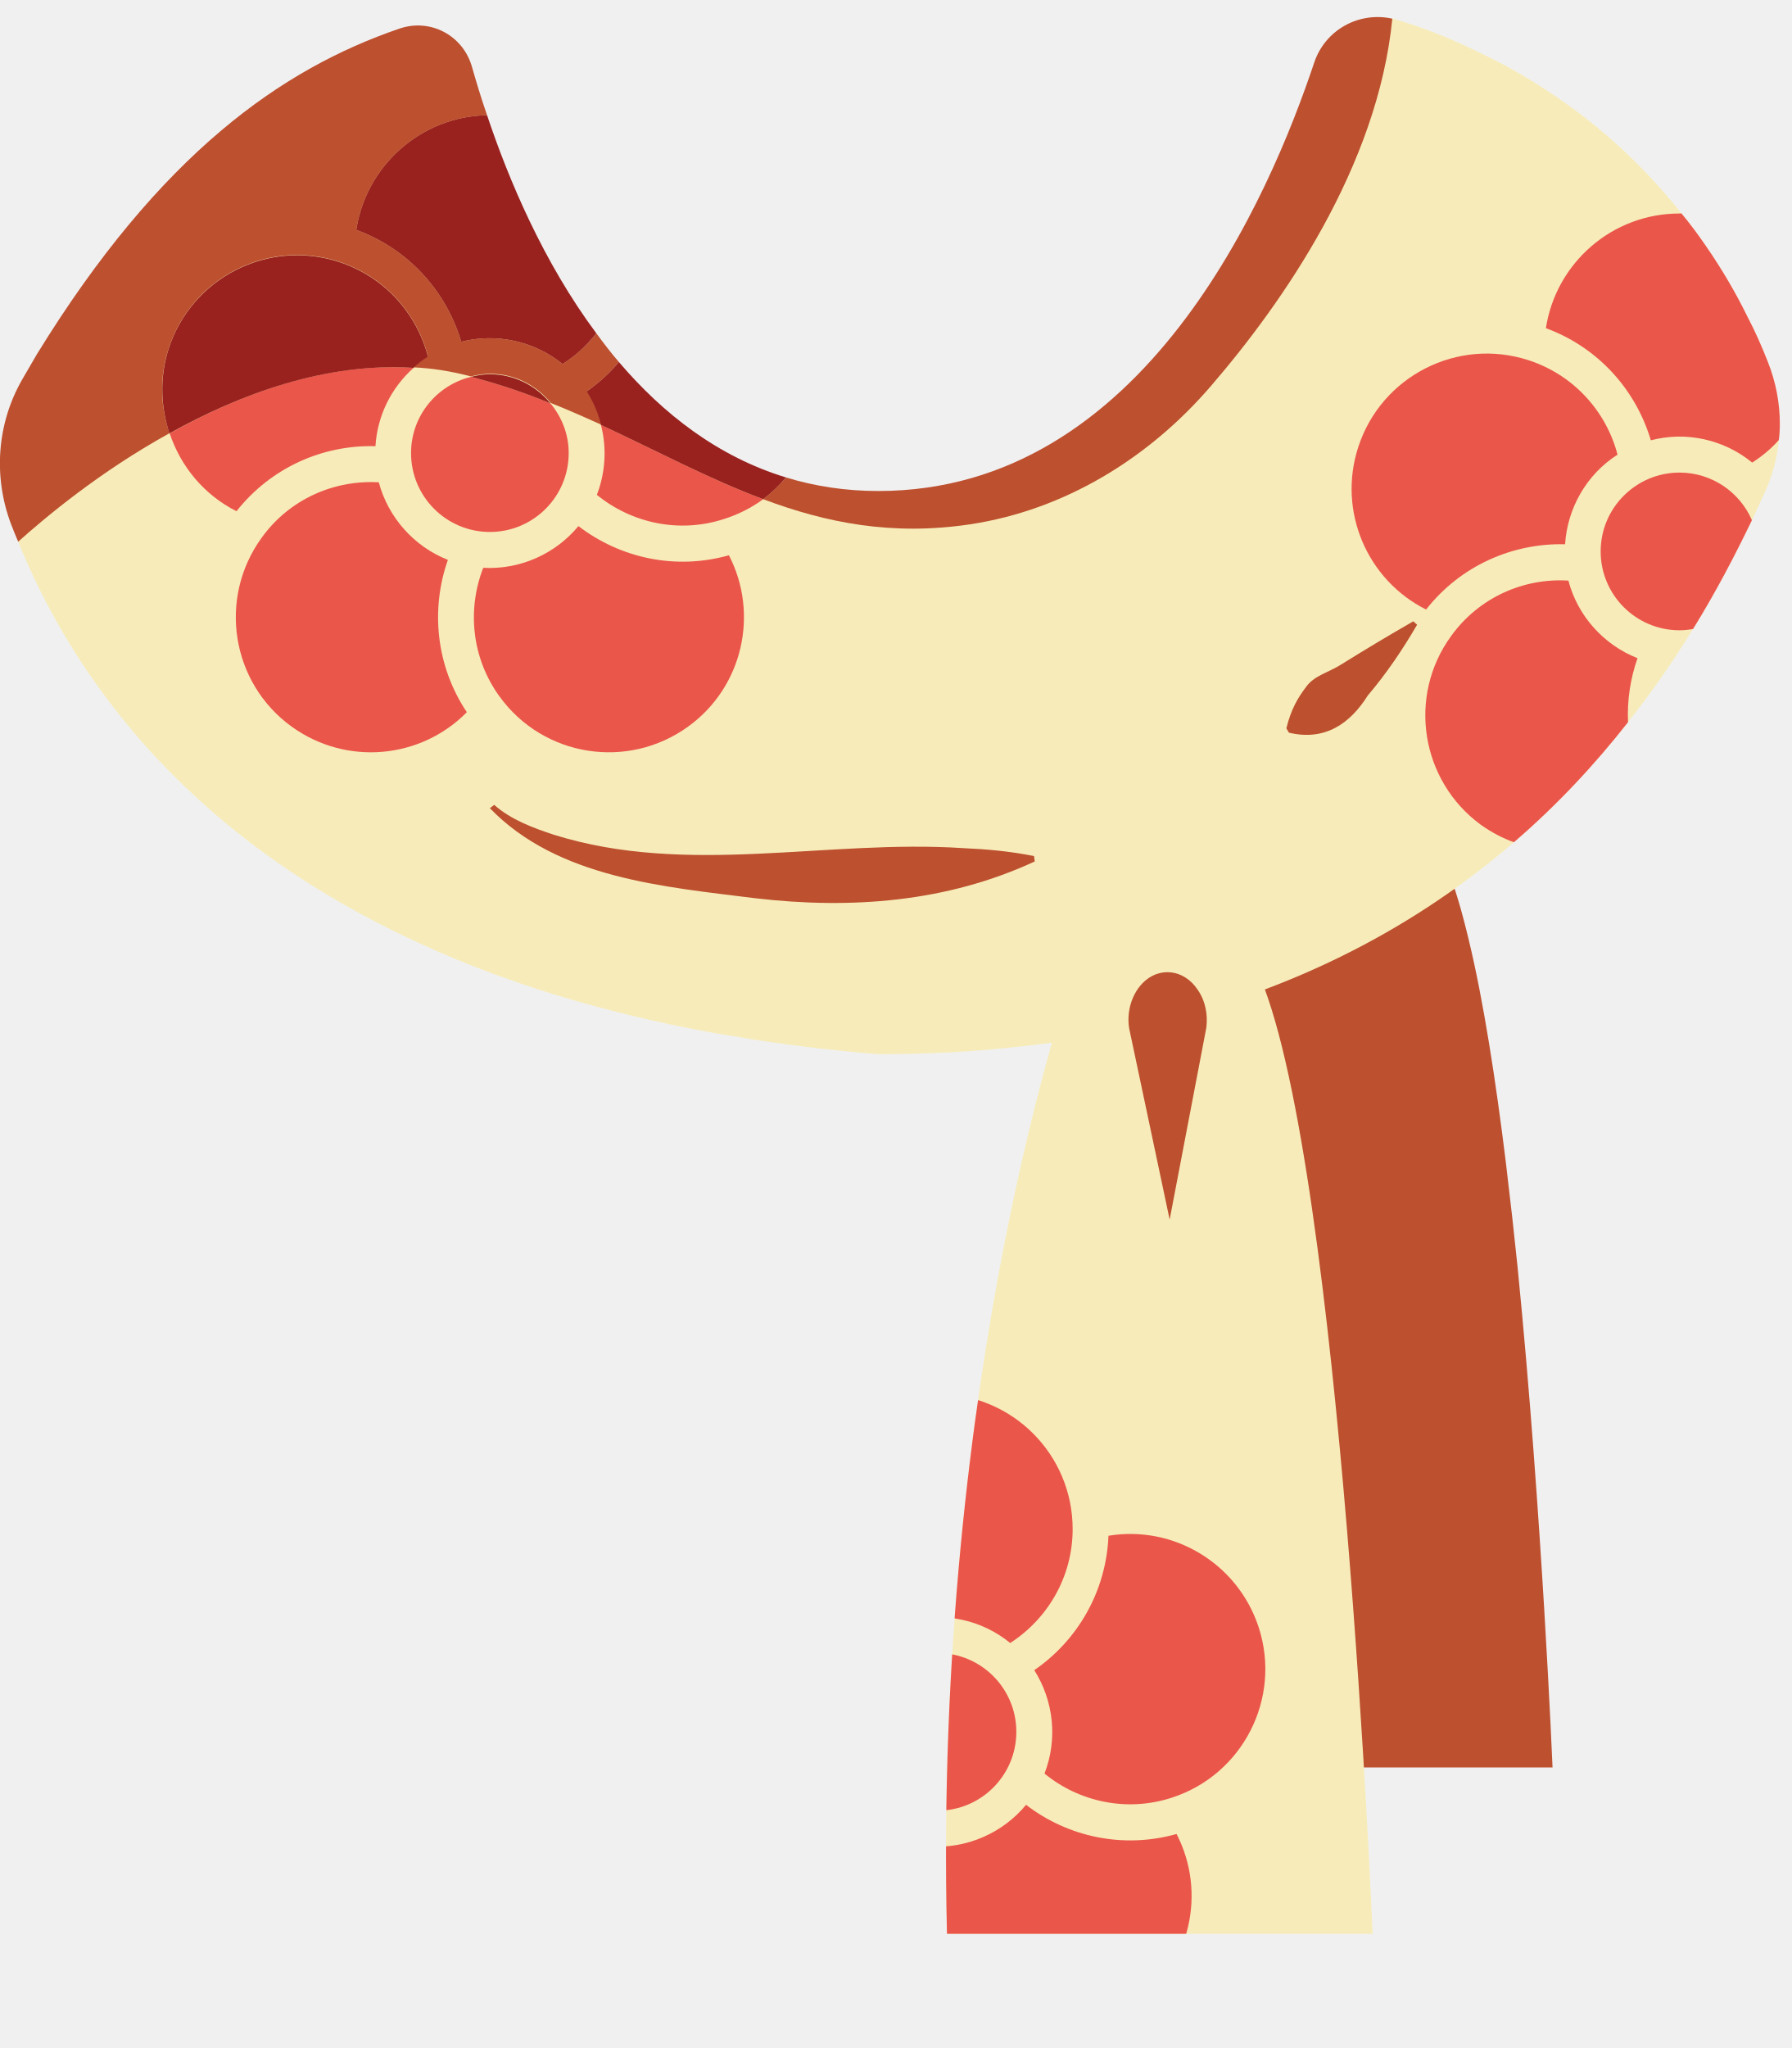
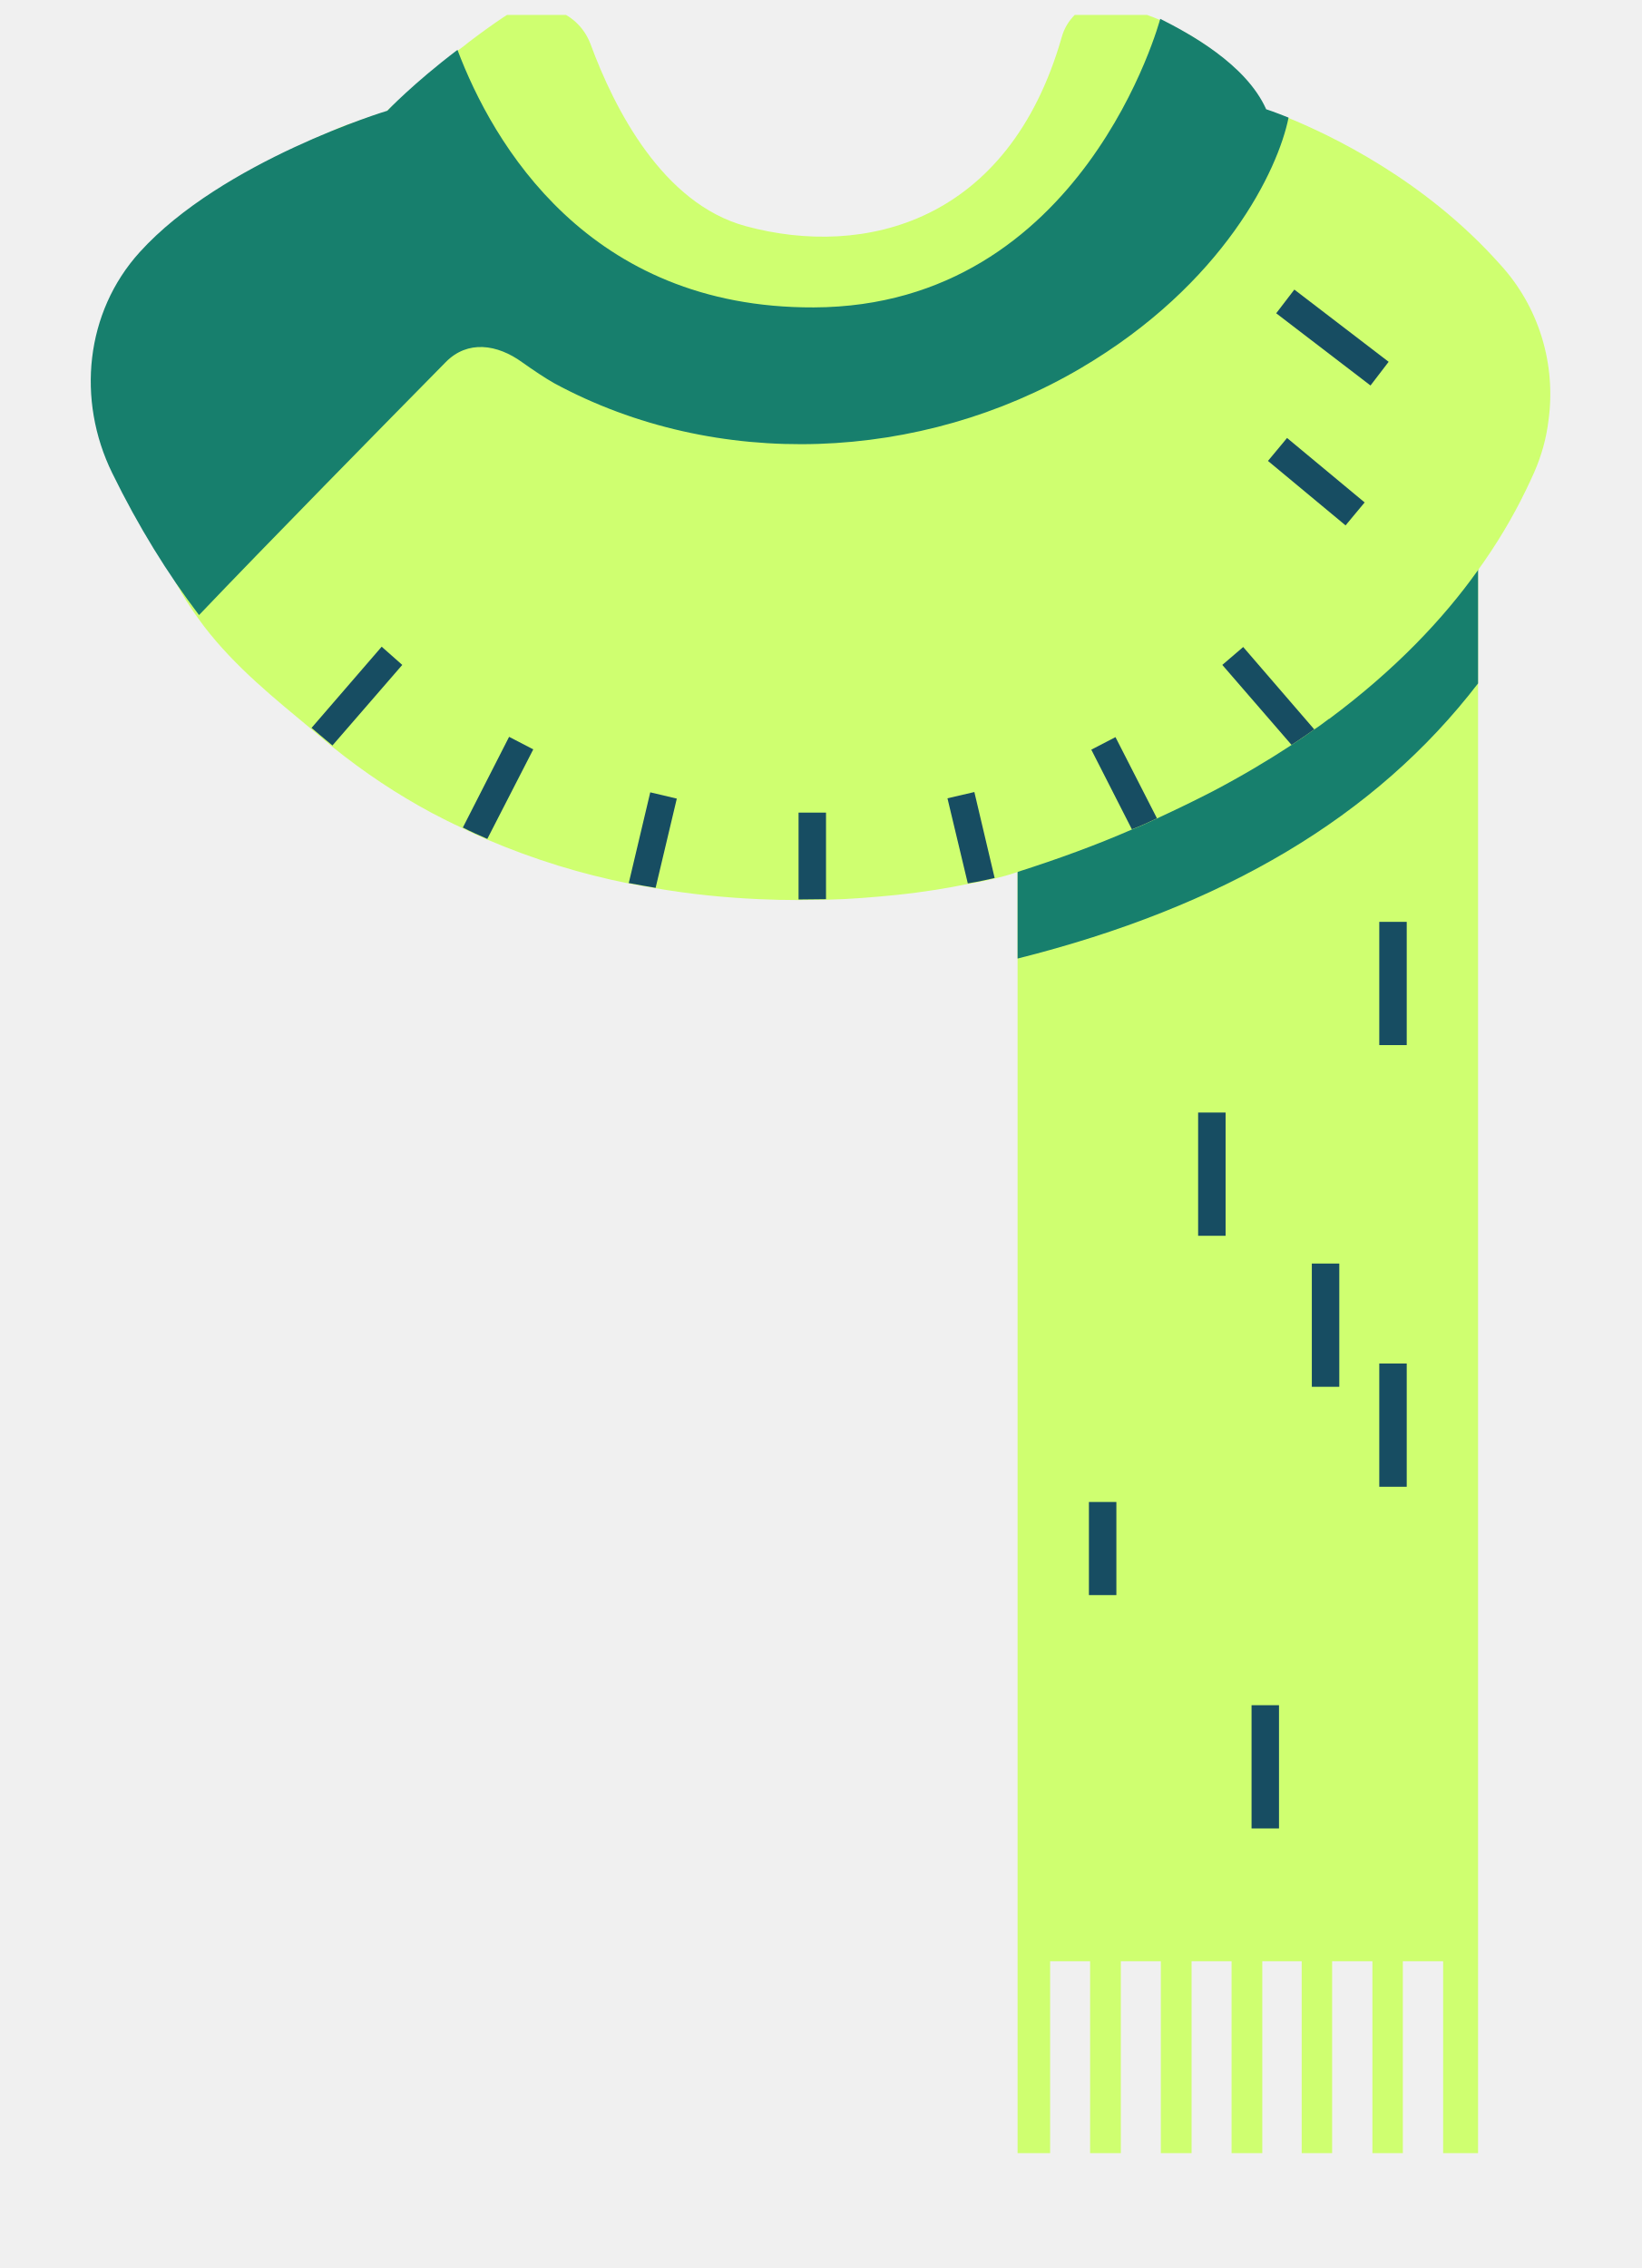
- <svg xmlns="http://www.w3.org/2000/svg" width="70" height="80" viewBox="0 0 70 80" fill="none">
-   <g clip-path="url(#clip0_301_557)">
-     <path d="M60.66 69.04H45C44.97 67.96 44.96 66.9 44.96 65.86C44.96 64.26 45 62.71 45.06 61.21C45.24 56.9 45.63 52.98 46.13 49.54C46.41 47.5 46.73 45.63 47.05 43.94C48.29 37.59 49.6 33.89 49.6 33.89C53.31 25.08 55.68 31.36 56.35 33.36C56.44 33.63 56.5 33.82 56.53 33.89C56.84 34.63 57.12 35.6 57.39 36.73C57.96 39.09 58.44 42.18 58.85 45.52V45.53C59.01 46.85 59.16 48.19 59.3 49.55V49.56C60.25 59.11 60.66 69.04 60.66 69.04Z" fill="#BD502F" />
-     <path d="M69.54 16.55C69.54 16.76 69.53 16.98 69.5 17.19C69.44 17.89 69.25 18.58 68.95 19.24C68.79 19.6 68.62 19.96 68.45 20.32C67.79 21.69 67.04 23.13 66.15 24.57C65.4 25.79 64.56 27.01 63.61 28.21C62.33 29.84 60.86 31.43 59.15 32.9C55.46 36.08 50.7 38.73 44.46 40.12C43 40.45 41.47 40.71 39.85 40.88C38.11 41.08 36.27 41.18 34.32 41.18C32.36 41.02 30.48 40.79 28.68 40.48C27.52 40.3 26.39 40.07 25.3 39.82C21.94 39.05 18.89 38.02 16.16 36.74C15.21 36.3 14.3 35.83 13.43 35.33C11.01 33.95 8.88 32.35 7.04 30.55C6.32 29.85 5.64 29.12 5.01 28.35C3.21 26.18 1.77 23.77 0.71 21.16C0.61 20.93 0.91 20.43 0.82 20.2C0.12 18.34 0.85 18.33 1.84 16.61L2.56 14.72C7.4 6.86 11.07 3.76 15.63 2.2C16.84 1.78 17.89 1.74 18.24 2.97C18.86 5.18 22.18 12.8 22.48 13.22C23.9 15.22 26.05 16.56 28.23 17.75C28.68 18 29.29 18.39 29.78 18.57C31.12 19.11 34.38 19.73 36.02 19.73C46.41 19.73 50.13 8.42 51.87 3.22C52.3 1.94 53.1 0.44 54.4 0.73C54.47 0.74 54.54 0.76 54.61 0.78C55.69 1.11 56.73 1.52 57.73 2.02C58.66 2.45 59.55 2.95 60.4 3.51C61.45 4.19 62.44 4.96 63.36 5.81C64.21 6.6 64.99 7.44 65.7 8.34C66.04 8.75 66.36 9.18 66.66 9.62C67.26 10.49 67.8 11.4 68.27 12.36C68.57 12.93 68.83 13.52 69.07 14.13C69.38 14.91 69.54 15.73 69.54 16.55Z" fill="#F7ECB9" />
-     <path d="M19.14 31.57C21.79 34.31 25.95 34.64 29.53 35.09C33.24 35.52 36.98 35.25 40.43 33.65L40.4 33.44C39.46 33.25 38.54 33.17 37.63 33.13C32.3 32.78 26.87 34.24 21.65 32.61C20.82 32.34 19.95 32.01 19.31 31.44L19.14 31.57Z" fill="#BD502F" />
-     <path d="M55.22 24.27C54.26 24.82 53.31 25.39 52.38 25.97C51.92 26.26 51.35 26.39 51.04 26.82C50.71 27.25 50.44 27.71 50.26 28.45L50.36 28.62C51.78 28.96 52.76 28.25 53.44 27.17C54.17 26.31 54.8 25.38 55.37 24.4C55.37 24.41 55.22 24.27 55.22 24.27Z" fill="#BD502F" />
-     <path d="M51.35 2.44C49.61 7.64 44.71 19.18 34.32 19.18C33.02 19.18 31.82 18.99 30.71 18.65C30.45 18.96 30.15 19.25 29.82 19.5C32.27 20.42 34.85 20.94 37.91 20.48C41.6 19.92 44.89 17.9 47.32 15.07C50.12 11.82 53.83 6.51 54.4 0.73C53.1 0.44 51.78 1.16 51.35 2.44Z" fill="#BD502F" />
-     <path d="M24.18 14.14C23.87 13.78 23.58 13.4 23.3 13.02C22.93 13.49 22.49 13.9 21.98 14.22C20.87 13.32 19.39 13 18.02 13.35C17.44 11.39 15.97 9.73 13.92 8.98C14.3 6.48 16.44 4.55 19.03 4.5C18.79 3.81 18.6 3.17 18.44 2.61C18.09 1.38 16.81 0.7 15.6 1.12C11.04 2.68 6.27 5.98 1.44 13.84L0.87 14.82C-0.12 16.54 -0.27 18.61 0.43 20.47C0.52 20.7 0.61 20.93 0.71 21.16C1.76 20.22 3.89 18.43 6.61 16.93C6.61 16.93 6.62 16.93 6.62 16.92C6.27 15.88 6.22 14.74 6.59 13.61C7.49 10.84 10.47 9.32 13.24 10.22C15.02 10.8 16.28 12.23 16.72 13.91C16.52 14.04 16.33 14.19 16.15 14.35C16.85 14.38 17.54 14.49 18.23 14.66C18.28 14.67 18.34 14.69 18.39 14.7C18.4 14.7 18.4 14.7 18.41 14.7C18.65 14.64 18.89 14.6 19.15 14.6C20.11 14.6 20.96 15.05 21.52 15.74C21.53 15.74 21.53 15.74 21.54 15.75C22.2 16.01 22.85 16.3 23.49 16.59C23.38 16.13 23.19 15.68 22.93 15.28C23.39 14.96 23.82 14.58 24.18 14.14Z" fill="#BD502F" />
-     <path d="M16.06 17.7C16.06 19.4 17.44 20.78 19.14 20.78C20.84 20.78 22.22 19.4 22.22 17.7C22.22 16.96 21.95 16.29 21.51 15.76C20.52 15.35 19.49 15 18.4 14.72C17.06 15.05 16.06 16.25 16.06 17.7Z" fill="#EB564B" />
-     <path d="M19.14 14.62C18.89 14.62 18.64 14.66 18.4 14.72C19.49 15 20.52 15.35 21.51 15.76C20.95 15.07 20.1 14.62 19.14 14.62Z" fill="#99221F" />
-     <path d="M17.5 21.87C16.18 21.35 15.17 20.22 14.8 18.84C13.06 18.74 11.31 19.49 10.22 21.01C8.51 23.37 9.03 26.67 11.39 28.38C13.53 29.93 16.44 29.65 18.24 27.82C17.03 26.01 16.82 23.8 17.5 21.87Z" fill="#EB564B" />
-     <path d="M22.6 20.55C21.7 21.64 20.31 22.26 18.88 22.18C18.25 23.8 18.42 25.7 19.52 27.21C21.23 29.57 24.53 30.09 26.89 28.38C29.03 26.83 29.66 23.97 28.48 21.69C26.39 22.28 24.23 21.8 22.6 20.55Z" fill="#EB564B" />
-     <path d="M23.32 19.33C24.67 20.43 26.53 20.85 28.3 20.27C28.86 20.09 29.37 19.83 29.82 19.5C27.68 18.7 25.64 17.6 23.48 16.6C23.71 17.49 23.66 18.45 23.32 19.33Z" fill="#EB564B" />
-     <path d="M30.71 18.65C28.05 17.84 25.9 16.16 24.18 14.14C23.82 14.58 23.39 14.96 22.92 15.29C23.18 15.69 23.37 16.14 23.48 16.6C25.64 17.6 27.68 18.7 29.82 19.5C30.15 19.25 30.45 18.96 30.71 18.65Z" fill="#99221F" />
-     <path d="M13.92 8.98C15.97 9.73 17.44 11.39 18.02 13.35C19.39 13 20.87 13.32 21.98 14.22C22.49 13.9 22.93 13.49 23.3 13.02C21.23 10.24 19.87 7.01 19.03 4.5C16.44 4.55 14.3 6.48 13.92 8.98Z" fill="#99221F" />
-     <path d="M6.63 16.93C7.06 18.22 7.97 19.33 9.24 19.97C10.59 18.26 12.62 17.37 14.67 17.43C14.74 16.25 15.28 15.15 16.16 14.37C12.74 14.14 9.38 15.39 6.63 16.93Z" fill="#EB564B" />
-     <path d="M13.24 10.23C10.47 9.33 7.49 10.85 6.59 13.62C6.23 14.74 6.28 15.89 6.62 16.93C9.38 15.39 12.73 14.15 16.15 14.37C16.33 14.21 16.51 14.06 16.72 13.93C16.28 12.24 15.02 10.81 13.24 10.23Z" fill="#99221F" />
-     <path d="M68.45 20.32C67.79 21.69 67.04 23.13 66.15 24.57C65.98 24.6 65.8 24.62 65.62 24.62C63.92 24.62 62.54 23.24 62.54 21.54C62.54 19.84 63.92 18.46 65.62 18.46C66.89 18.46 67.98 19.23 68.45 20.32Z" fill="#EB564B" />
-     <path d="M63.98 25.71C63.7 26.51 63.57 27.36 63.61 28.21C62.33 29.84 60.86 31.43 59.15 32.9C58.7 32.74 58.27 32.51 57.86 32.22C55.51 30.5 54.98 27.2 56.7 24.84C57.79 23.33 59.54 22.57 61.28 22.68C61.64 24.06 62.66 25.19 63.98 25.71Z" fill="#EB564B" />
-     <path d="M69.54 16.55C69.54 16.76 69.53 16.98 69.5 17.19C69.2 17.53 68.85 17.82 68.46 18.07C67.35 17.16 65.87 16.84 64.5 17.2C63.92 15.24 62.45 13.57 60.4 12.82C60.79 10.28 62.98 8.34 65.62 8.34H65.7C66.04 8.75 66.36 9.18 66.66 9.62C67.26 10.49 67.8 11.4 68.27 12.36C68.57 12.93 68.83 13.52 69.07 14.13C69.38 14.91 69.54 15.73 69.54 16.55Z" fill="#EB564B" />
-     <path d="M61.15 21.26C61.24 19.85 61.99 18.53 63.2 17.76C62.76 16.08 61.5 14.65 59.72 14.07C56.95 13.17 53.97 14.69 53.07 17.46C52.25 19.97 53.42 22.66 55.72 23.81C57.07 22.09 59.1 21.21 61.15 21.26Z" fill="#EB564B" />
-     <path d="M41.88 38.21C41.88 38.21 36.46 53.49 37 75.54H53.63C53.63 75.54 52.42 45.87 49.25 38.21C49 37.62 46.35 27.59 41.88 38.21Z" fill="#F7ECB9" />
-     <path d="M44.12 40.18L45.7 47.64L47.13 40.16C47.21 39.57 47.06 38.97 46.71 38.55L46.7 38.53C46.1 37.79 45.12 37.79 44.53 38.53C44.18 38.97 44.02 39.59 44.12 40.18Z" fill="#BD502F" />
-     <mask id="mask0_301_557" style="mask-type:luminance" maskUnits="userSpaceOnUse" x="36" y="33" width="18" height="43">
-       <path d="M41.88 38.21C41.88 38.21 36.46 53.49 37 75.54H53.63C53.63 75.54 52.42 45.87 49.25 38.21C49 37.62 46.35 27.59 41.88 38.21Z" fill="white" />
-     </mask>
-     <g mask="url(#mask0_301_557)">
-       <path d="M36.63 70.73C38.331 70.73 39.71 69.351 39.71 67.65C39.71 65.949 38.331 64.57 36.63 64.57C34.929 64.57 33.55 65.949 33.55 67.65C33.55 69.351 34.929 70.73 36.63 70.73Z" fill="#EB564B" />
-       <path d="M40.09 70.5C39.19 71.59 37.8 72.21 36.37 72.13C35.74 73.75 35.92 75.65 37.01 77.16C38.72 79.52 42.02 80.04 44.38 78.33C46.52 76.78 47.15 73.92 45.97 71.64C43.88 72.23 41.71 71.75 40.09 70.5Z" fill="#EB564B" />
-       <path d="M40.41 65.24C41.17 66.44 41.33 67.94 40.81 69.28C42.15 70.38 44.02 70.8 45.79 70.22C48.56 69.32 50.08 66.34 49.18 63.57C48.36 61.06 45.84 59.57 43.31 59.99C43.22 62.17 42.1 64.08 40.41 65.24Z" fill="#EB564B" />
-       <path d="M35.51 63.31C36.88 62.96 38.36 63.27 39.47 64.18C40.93 63.24 41.91 61.6 41.91 59.73C41.91 56.81 39.55 54.45 36.63 54.45C33.99 54.45 31.8 56.39 31.41 58.93C33.45 59.68 34.92 61.35 35.51 63.31Z" fill="#EB564B" />
-     </g>
+ <svg xmlns="http://www.w3.org/2000/svg" width="55" height="76" viewBox="0 0 55 76" fill="none">
+   <g clip-path="url(#clip0_323_385)">
+     <path d="M49.53 16.581V72.151H48.36V65.721H47.01V72.151H45.99V65.721H44.64V72.151H43.62V65.721H42.3V72.151H41.27V65.721H39.93V72.151H38.9V65.721H37.56V72.151H36.53V65.721H35.19V72.151H34.1V27.751C41.81 25.071 49.53 16.581 49.53 16.581Z" fill="#CFFF70" />
+     <path d="M49.53 16.581V22.901C46.09 27.381 40.99 30.391 34.1 32.121V27.761C41.81 25.071 49.53 16.581 49.53 16.581Z" fill="#177F6D" />
+     <path d="M51.89 14.091C51.82 14.681 51.66 15.261 51.41 15.831C51.05 16.641 50.59 17.531 49.96 18.481C49.82 18.691 49.67 18.911 49.51 19.131C48.37 20.731 46.76 22.441 44.54 24.091H44.53C44.37 24.211 44.2 24.341 44.03 24.451C43.78 24.631 43.53 24.801 43.27 24.971C42.46 25.501 41.6 26.011 40.65 26.511C40.05 26.821 39.41 27.131 38.76 27.431C38.49 27.561 38.21 27.691 37.92 27.801C36.75 28.311 35.47 28.781 34.09 29.221C33.99 29.261 33.89 29.281 33.78 29.321C33.78 29.321 33.62 29.371 33.33 29.441C33.11 29.491 32.81 29.561 32.44 29.621H32.43C31.81 29.751 30.99 29.891 30.02 29.991C29.32 30.061 28.52 30.131 27.67 30.151C27.38 30.151 27.07 30.161 26.75 30.161C26.33 30.161 25.89 30.151 25.44 30.131C24.33 30.081 23.16 29.971 21.95 29.761C21.66 29.711 21.36 29.661 21.05 29.601C19.5 29.291 17.91 28.811 16.32 28.131C16.05 28.011 15.77 27.891 15.5 27.751C15.15 27.591 14.81 27.421 14.47 27.241C13.33 26.631 12.21 25.891 11.12 25.011C10.97 24.891 10.84 24.771 10.69 24.651C10.6 24.581 10.51 24.491 10.42 24.421C9.23 23.431 7.88 22.351 6.84 20.991C6.56 20.621 6.3 20.241 6.06 19.831C6.06 19.831 6.06 19.831 6.06 19.821C5.4 18.691 4.85 17.431 4.21 16.111C3.01 13.671 3.34 10.761 5.13 8.711C6.35 7.331 8.09 5.811 10.48 4.671C10.68 4.581 10.87 4.501 11.07 4.421C11.23 4.341 11.39 4.271 11.56 4.211C11.65 4.171 11.74 4.141 11.83 4.121C12.1 4.021 12.32 3.941 12.5 3.881C12.55 3.861 12.61 3.841 12.66 3.831C12.85 3.771 12.96 3.731 12.96 3.731C12.96 3.731 12.96 3.731 12.97 3.721C12.98 3.711 13 3.691 13.02 3.671C13.03 3.661 13.04 3.641 13.06 3.631C13.33 3.381 14.24 2.561 15.33 1.701C15.46 1.611 15.59 1.511 15.71 1.411C16.09 1.121 16.49 0.831 16.88 0.571C17.92 -0.129 19.35 0.301 19.79 1.481C20.59 3.651 22.21 6.831 25 7.581C28.96 8.651 33.8 7.471 35.58 1.241C35.91 0.061 37.41 -0.419 38.29 0.431L38.32 0.461C38.32 0.461 38.52 0.521 38.85 0.661C38.97 0.711 39.11 0.771 39.25 0.841C39.28 0.861 39.3 0.871 39.32 0.881C39.8 1.121 40.38 1.461 40.94 1.921C41.09 2.041 41.22 2.161 41.36 2.291C41.76 2.681 42.13 3.141 42.4 3.671C42.4 3.671 42.67 3.761 43.15 3.941C44.57 4.521 47.73 6.011 50.26 8.851C51.58 10.281 52.15 12.221 51.89 14.091Z" fill="#CFFF70" />
+     <path d="M42.43 3.661C41.75 2.141 39.83 1.111 38.88 0.631C38.88 0.631 36.32 10.271 27.27 10.301C19.71 10.331 16.51 4.801 15.33 1.671C13.84 2.801 12.98 3.711 12.98 3.711C12.97 3.711 7.45 5.391 4.68 8.451C2.86 10.461 2.56 13.401 3.76 15.851C4.64 17.651 5.62 19.231 6.67 20.611C8.92 18.251 12.89 14.211 14.94 12.131C15.67 11.391 16.66 11.531 17.5 12.141C17.88 12.411 18.27 12.671 18.57 12.841C24.02 15.791 30.87 15.481 36.21 12.341C41.01 9.521 42.83 5.691 43.18 3.941C42.71 3.751 42.43 3.661 42.43 3.661Z" fill="#177F6D" />
+     <path d="M47.14 30.891H46.22V35.021H47.14V30.891Z" fill="#174D62" />
+     <path d="M41.07 37.281H40.15V41.411H41.07V37.281Z" fill="#174D62" />
+     <path d="M44.88 42.341H43.96V46.471H44.88V42.341Z" fill="#174D62" />
+     <path d="M47.14 45.691H46.22V49.821H47.14V45.691Z" fill="#174D62" />
+     <path d="M42.86 57.141H41.94V61.271H42.86V57.141Z" fill="#174D62" />
+     <path d="M37.41 50.331H36.49V53.451H37.41V50.331Z" fill="#174D62" />
+     <path d="M43.07 10.101L46.23 12.521" stroke="#174D62" stroke-miterlimit="10" />
+     <path d="M42.81 15.061L45.41 17.221" stroke="#174D62" stroke-miterlimit="10" />
+     <path d="M13.48 22.281L11.14 24.981C10.99 24.861 10.86 24.741 10.71 24.621C10.62 24.551 10.53 24.461 10.44 24.391L12.79 21.671L13.48 22.281Z" fill="#174D62" />
+     <path d="M17.87 25.111L16.33 28.111C16.06 27.991 15.78 27.871 15.51 27.731L17.06 24.691L17.87 25.111Z" fill="#174D62" />
+     <path d="M22.68 26.761L21.97 29.751C21.68 29.701 21.38 29.651 21.07 29.591L21.79 26.551L22.68 26.761Z" fill="#174D62" />
+     <path d="M27.68 27.231V30.131C27.39 30.131 27.08 30.141 26.76 30.141V27.231H27.68Z" fill="#174D62" />
+     <path d="M33.331 29.421C33.111 29.471 32.81 29.541 32.441 29.601H32.431L31.75 26.751L32.651 26.541L33.331 29.421Z" fill="#174D62" />
+     <path d="M38.77 27.421C38.5 27.551 38.22 27.681 37.93 27.791L36.57 25.121L37.38 24.701L38.77 27.421Z" fill="#174D62" />
+     <path d="M44.041 24.441C43.791 24.621 43.54 24.791 43.28 24.961L40.96 22.281L41.66 21.681L44.041 24.441Z" fill="#174D62" />
  </g>
  <defs>
-     <clipPath id="clip0_301_557">
-       <rect width="69.54" height="78.66" fill="white" transform="translate(0 0.670044)" />
+     <clipPath id="clip0_323_385">
+       <rect width="55" height="75" fill="white" transform="translate(0 0.5)" />
    </clipPath>
  </defs>
</svg>
